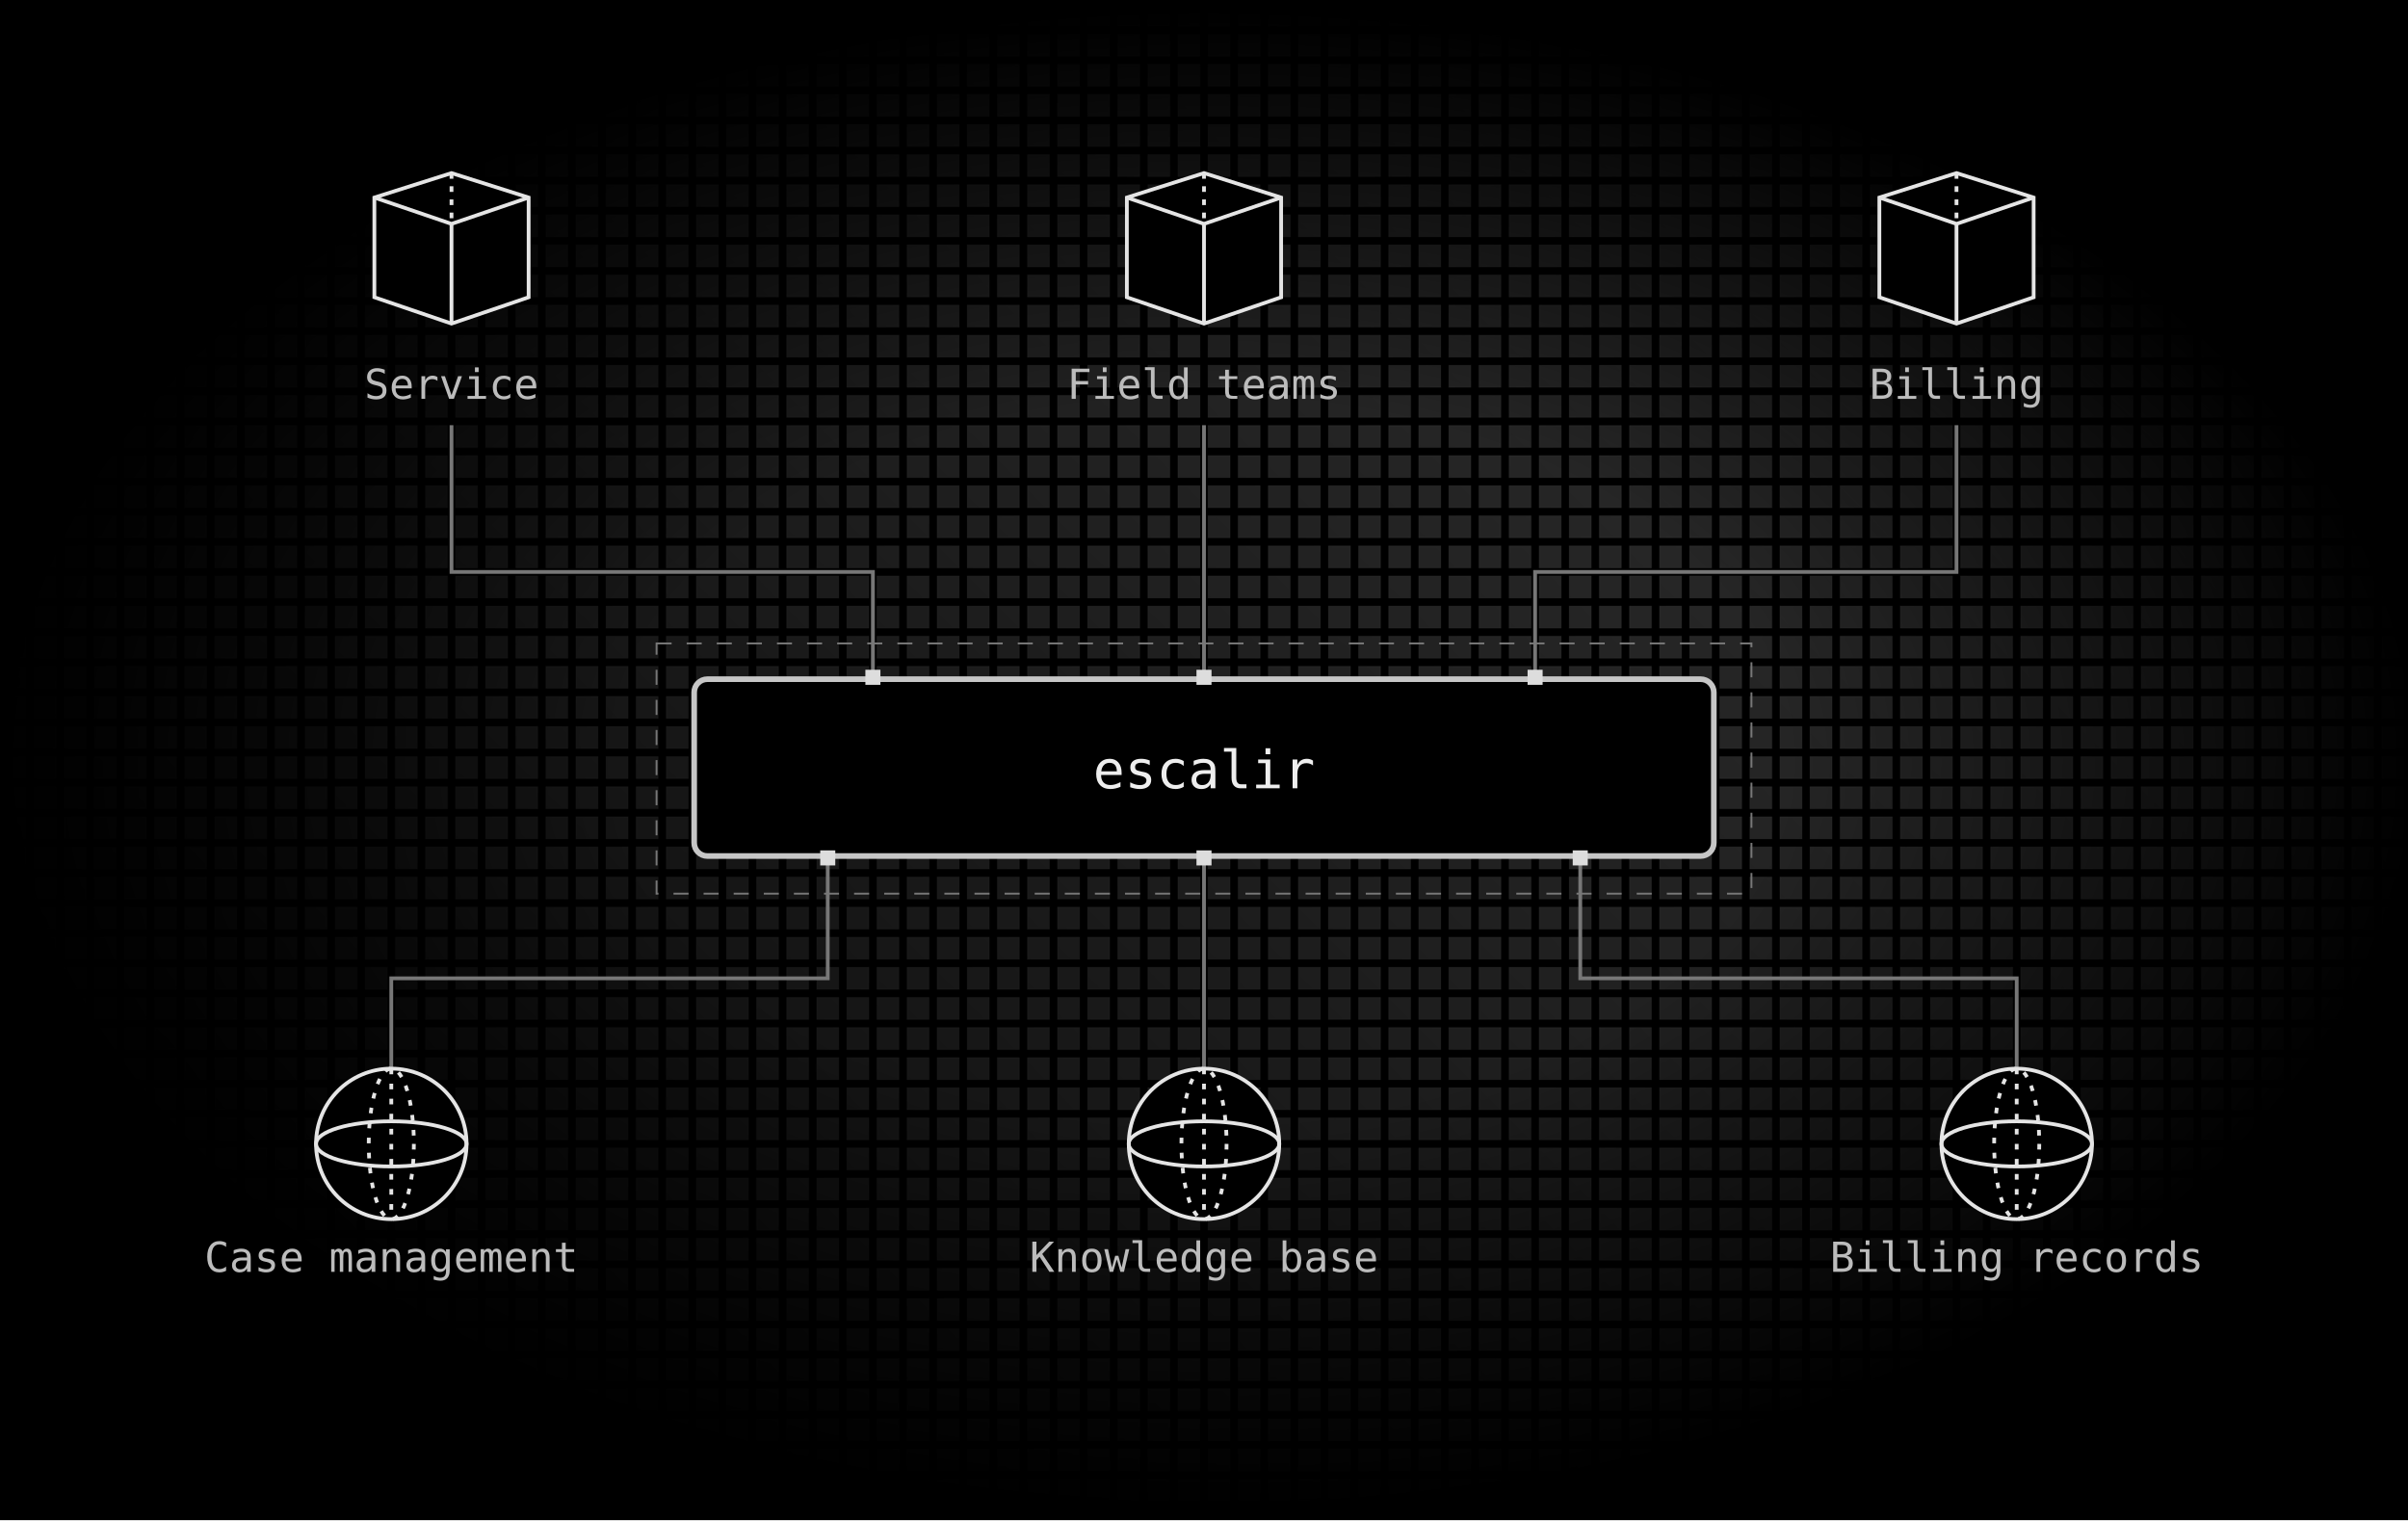
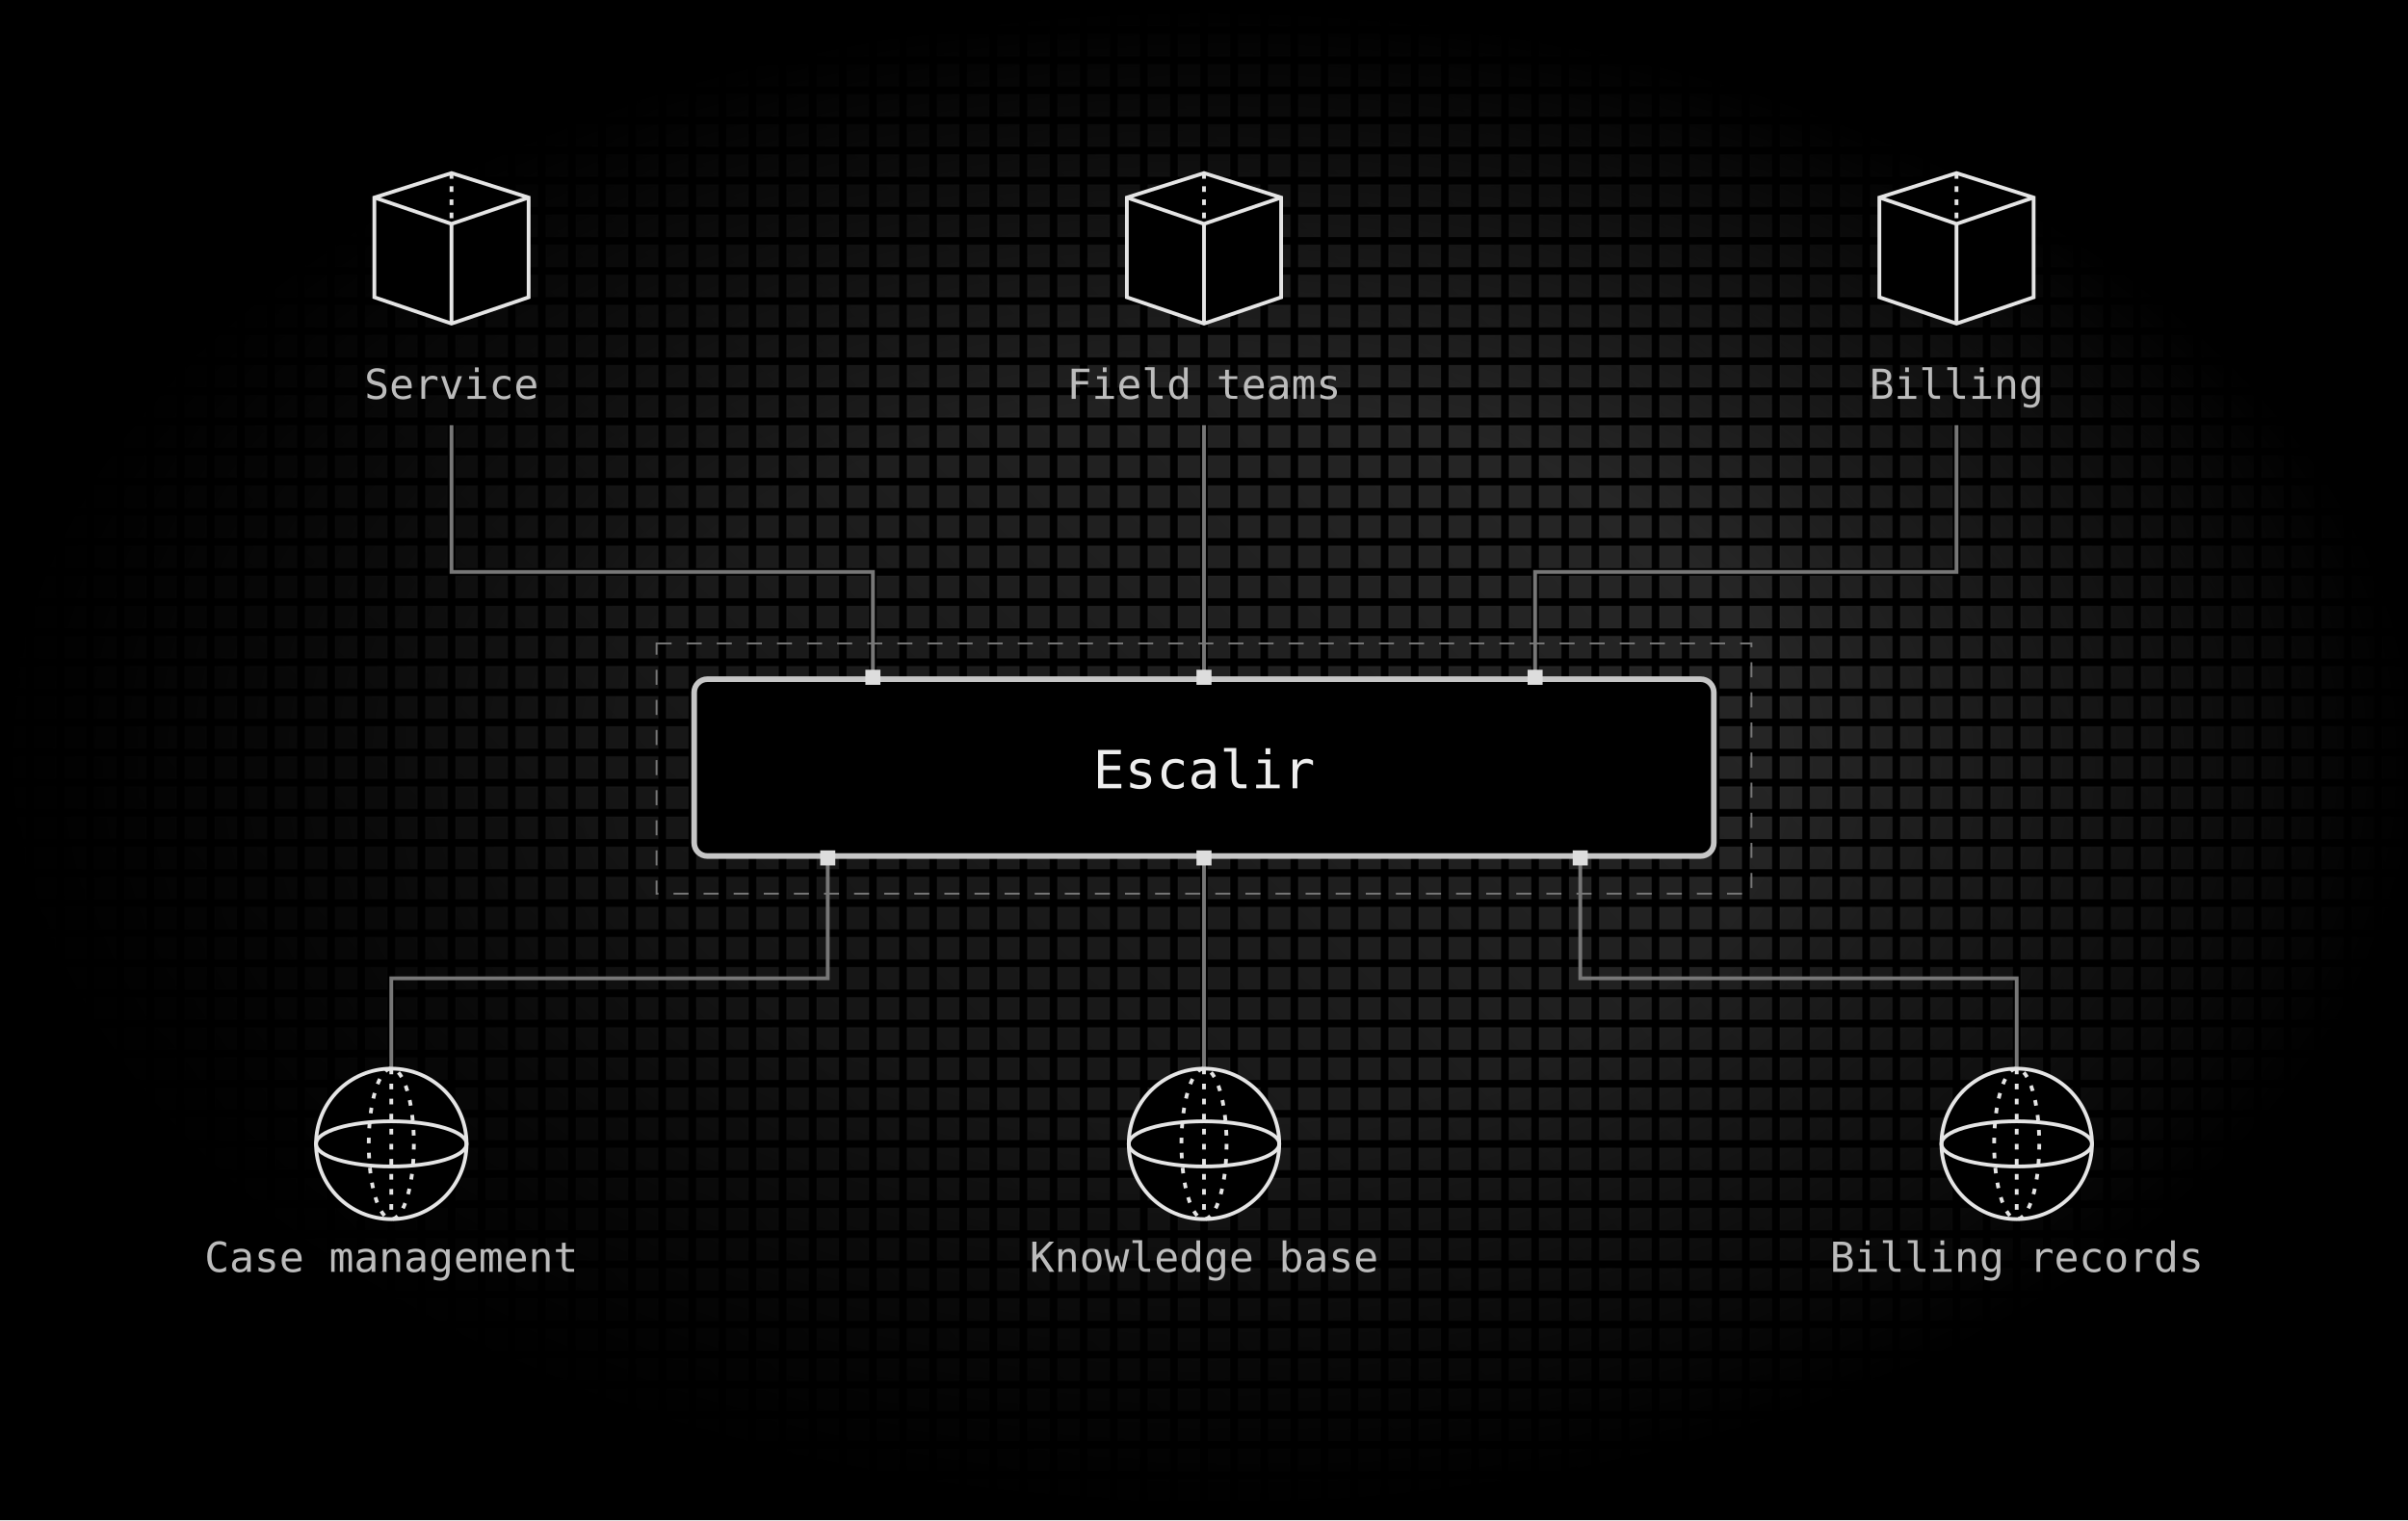
<svg xmlns="http://www.w3.org/2000/svg" width="1280" height="808" viewBox="0 0 1280 808" fill="none">
  <defs>
    <pattern id="grid" width="16" height="16" patternUnits="userSpaceOnUse">
      <path d="M2 2h12v12H2z" fill="#303030" />
    </pattern>
    <linearGradient id="fade" x1="1080" y1="0" x2="270" y2="808" gradientUnits="userSpaceOnUse">
      <stop stop-color="white" />
      <stop offset=".48" stop-color="#aaa" />
      <stop offset="1" stop-color="#333" />
    </linearGradient>
    <radialGradient id="edge">
      <stop offset=".48" stop-color="white" />
      <stop offset="1" stop-color="black" />
    </radialGradient>
    <mask id="gridMask">
      <path fill="url(#fade)" d="M0 0h1280v808H0z" />
    </mask>
    <mask id="edges">
      <path fill="url(#edge)" d="M0 0h1280v808H0z" />
    </mask>
    <g id="cube" stroke="#e5e5e5" stroke-width="2">
      <path fill="#000" d="m0-40 41 13v53L0 40l-41-14v-53z" />
      <path d="m-41-27 41 14 41-14M0-13v53" />
      <path stroke-dasharray="3 4" d="M0-40v27" />
    </g>
    <g id="system" stroke="#e5e5e5" stroke-width="2">
      <circle r="40" fill="#000" />
      <ellipse rx="40" ry="12" />
      <ellipse rx="12" ry="40" stroke-dasharray="3 5" />
      <path d="M0-40v80" stroke-dasharray="3 5" />
    </g>
  </defs>
  <path fill="#000" d="M0 0h1280v808H0z" />
  <g mask="url(#edges)">
    <path fill="url(#grid)" mask="url(#gridMask)" d="M0 0h1280v808H0z" />
  </g>
  <g stroke="#777" stroke-width="2">
    <path d="M240 226v78h224v56M640 226v134M1040 226v78H816v56M440 456v64H208v48M640 456v112M840 456v64h232v48" />
  </g>
  <path stroke="#777" stroke-dasharray="8 8" d="M349 342h582v133H349z" />
  <rect x="369" y="361" width="542" height="94" rx="7" fill="#000" stroke="#c6c6c6" stroke-width="3" />
  <g fill="#ddd">
    <path d="M460 356h8v8h-8zM636 356h8v8h-8zM812 356h8v8h-8zM436 452h8v8h-8zM636 452h8v8h-8zM836 452h8v8h-8z" />
  </g>
  <use href="#cube" x="240" y="132" />
  <use href="#cube" x="640" y="132" />
  <use href="#cube" x="1040" y="132" />
  <use href="#system" x="208" y="608" />
  <use href="#system" x="640" y="608" />
  <use href="#system" x="1072" y="608" />
  <g font-family="monospace" font-size="22" text-anchor="middle" fill="#bcbcbc">
    <text x="240" y="212">Service</text>
    <text x="640" y="212">Field teams</text>
    <text x="1040" y="212">Billing</text>
    <text x="208" y="676">Case management</text>
    <text x="640" y="676">Knowledge base</text>
    <text x="1072" y="676">Billing records</text>
  </g>
-   <text x="640" y="419" font-family="monospace" font-size="28" text-anchor="middle" fill="#eee">escalir</text>
+   <text x="640" y="419" font-family="monospace" font-size="28" text-anchor="middle" fill="#eee">Escalir</text>
</svg>
